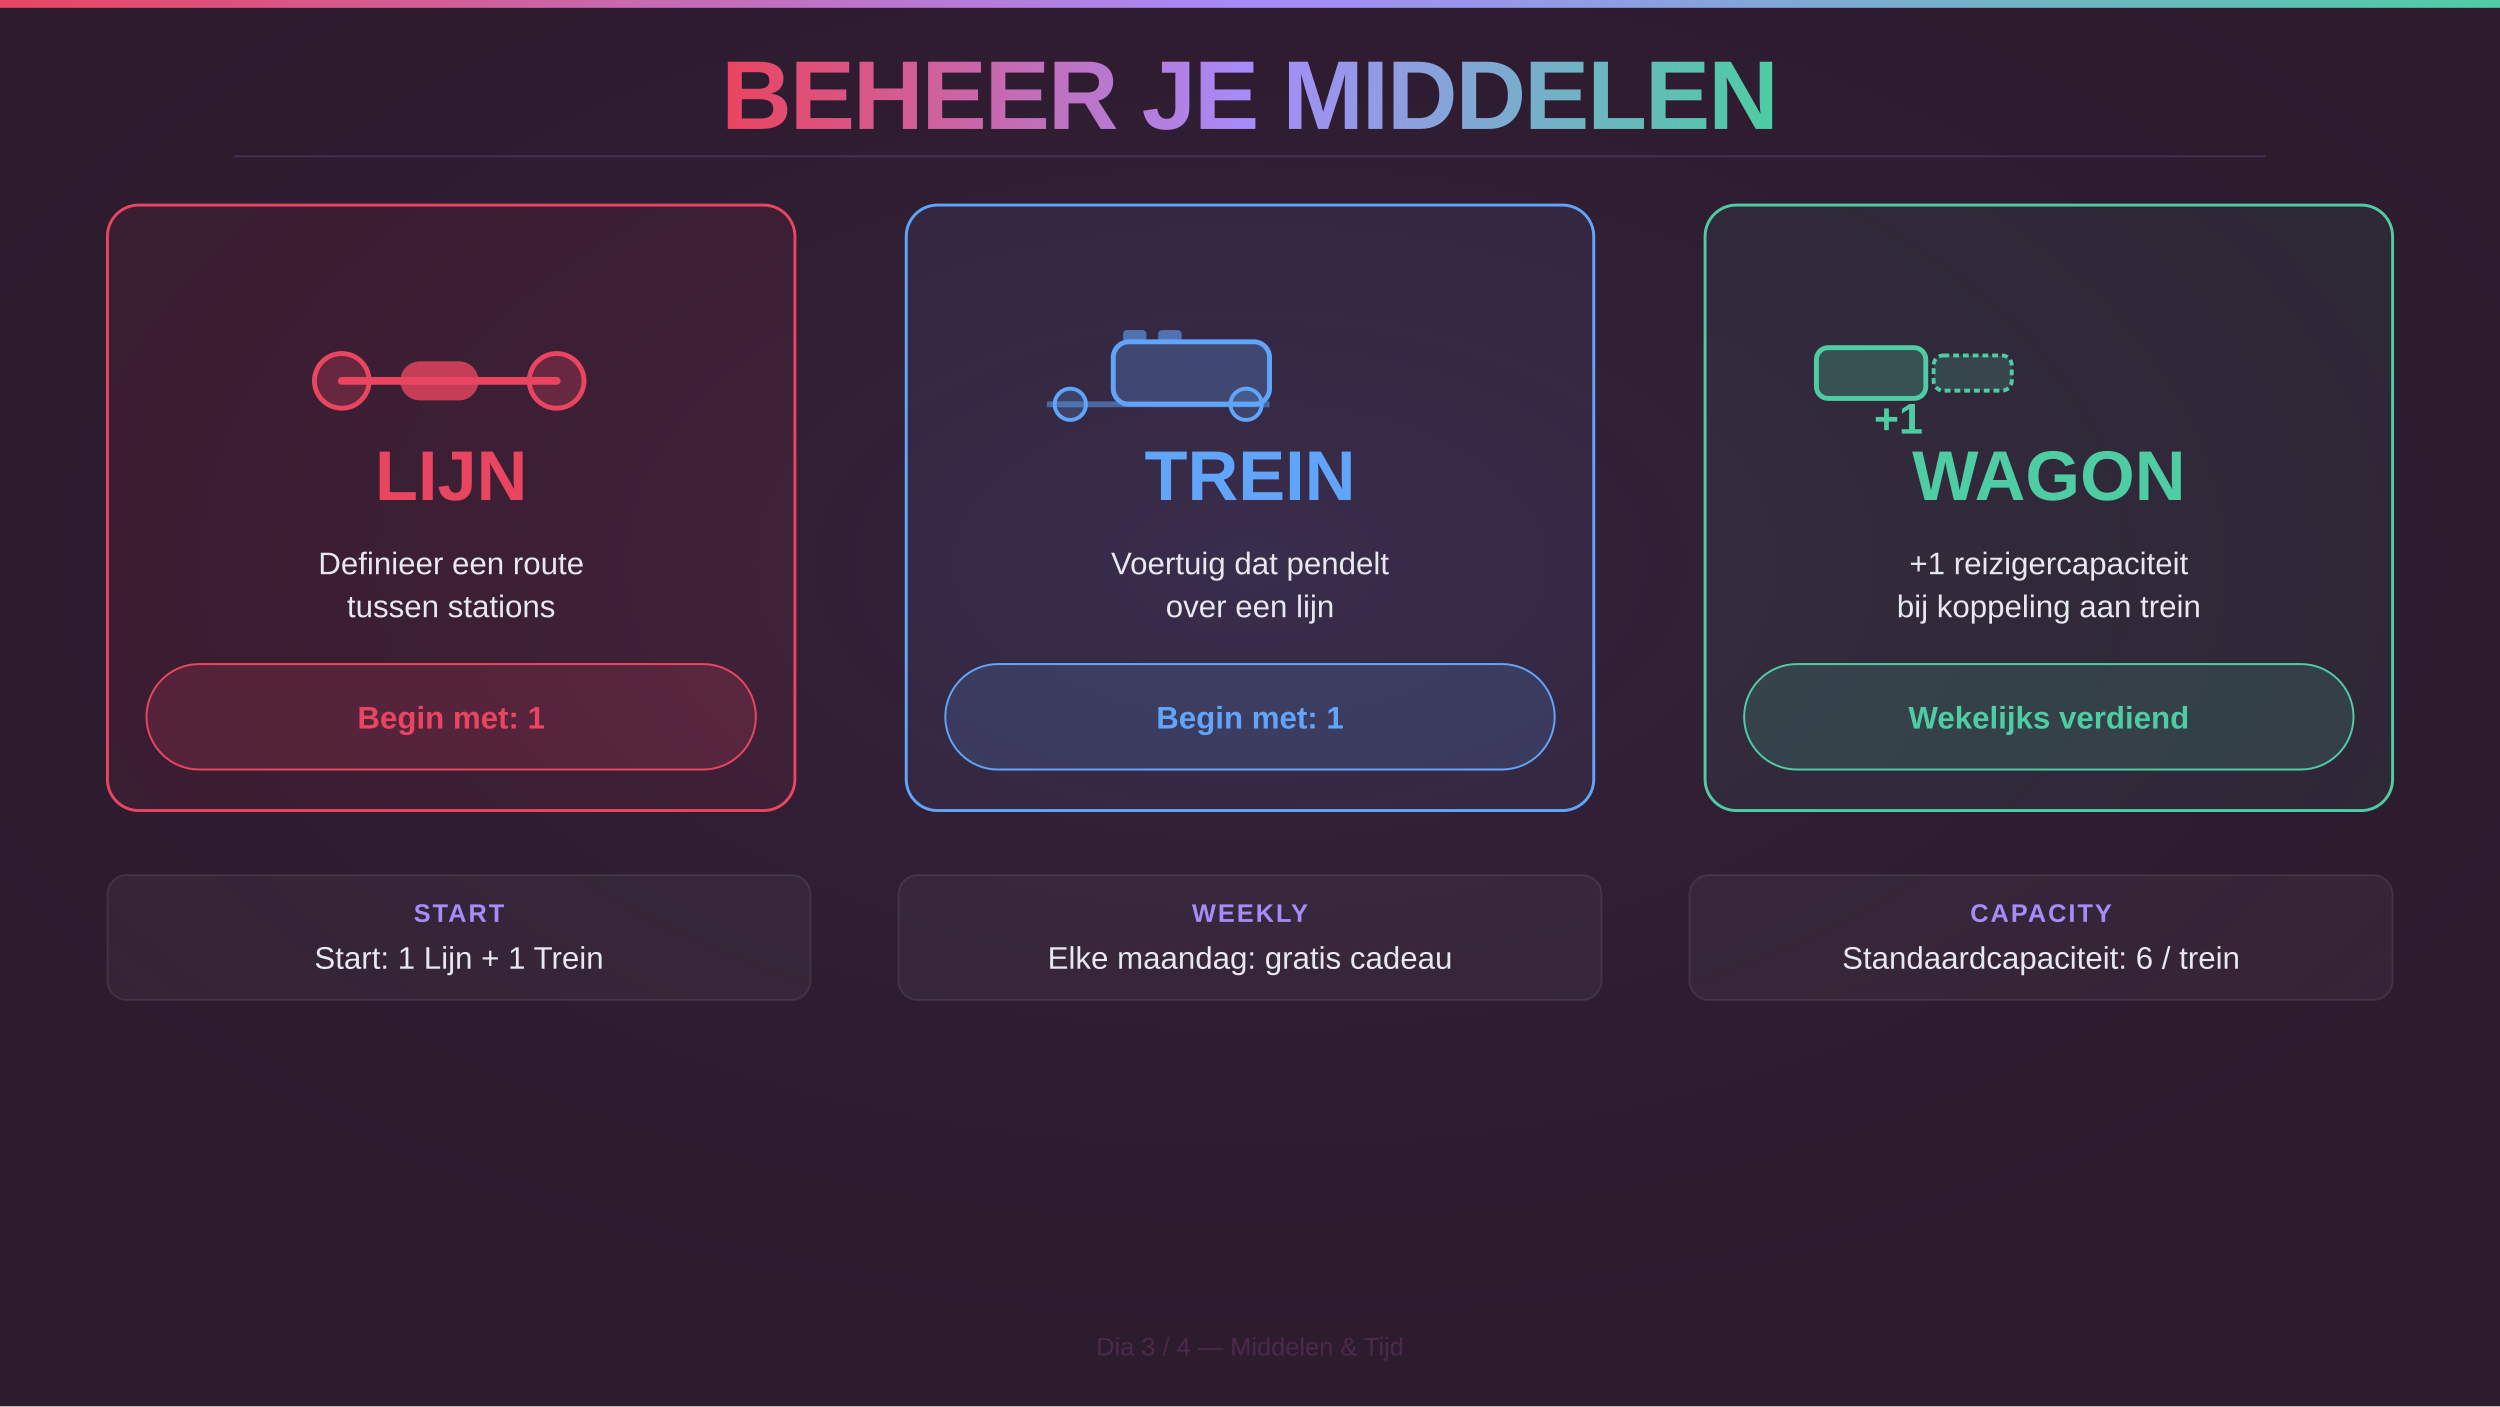
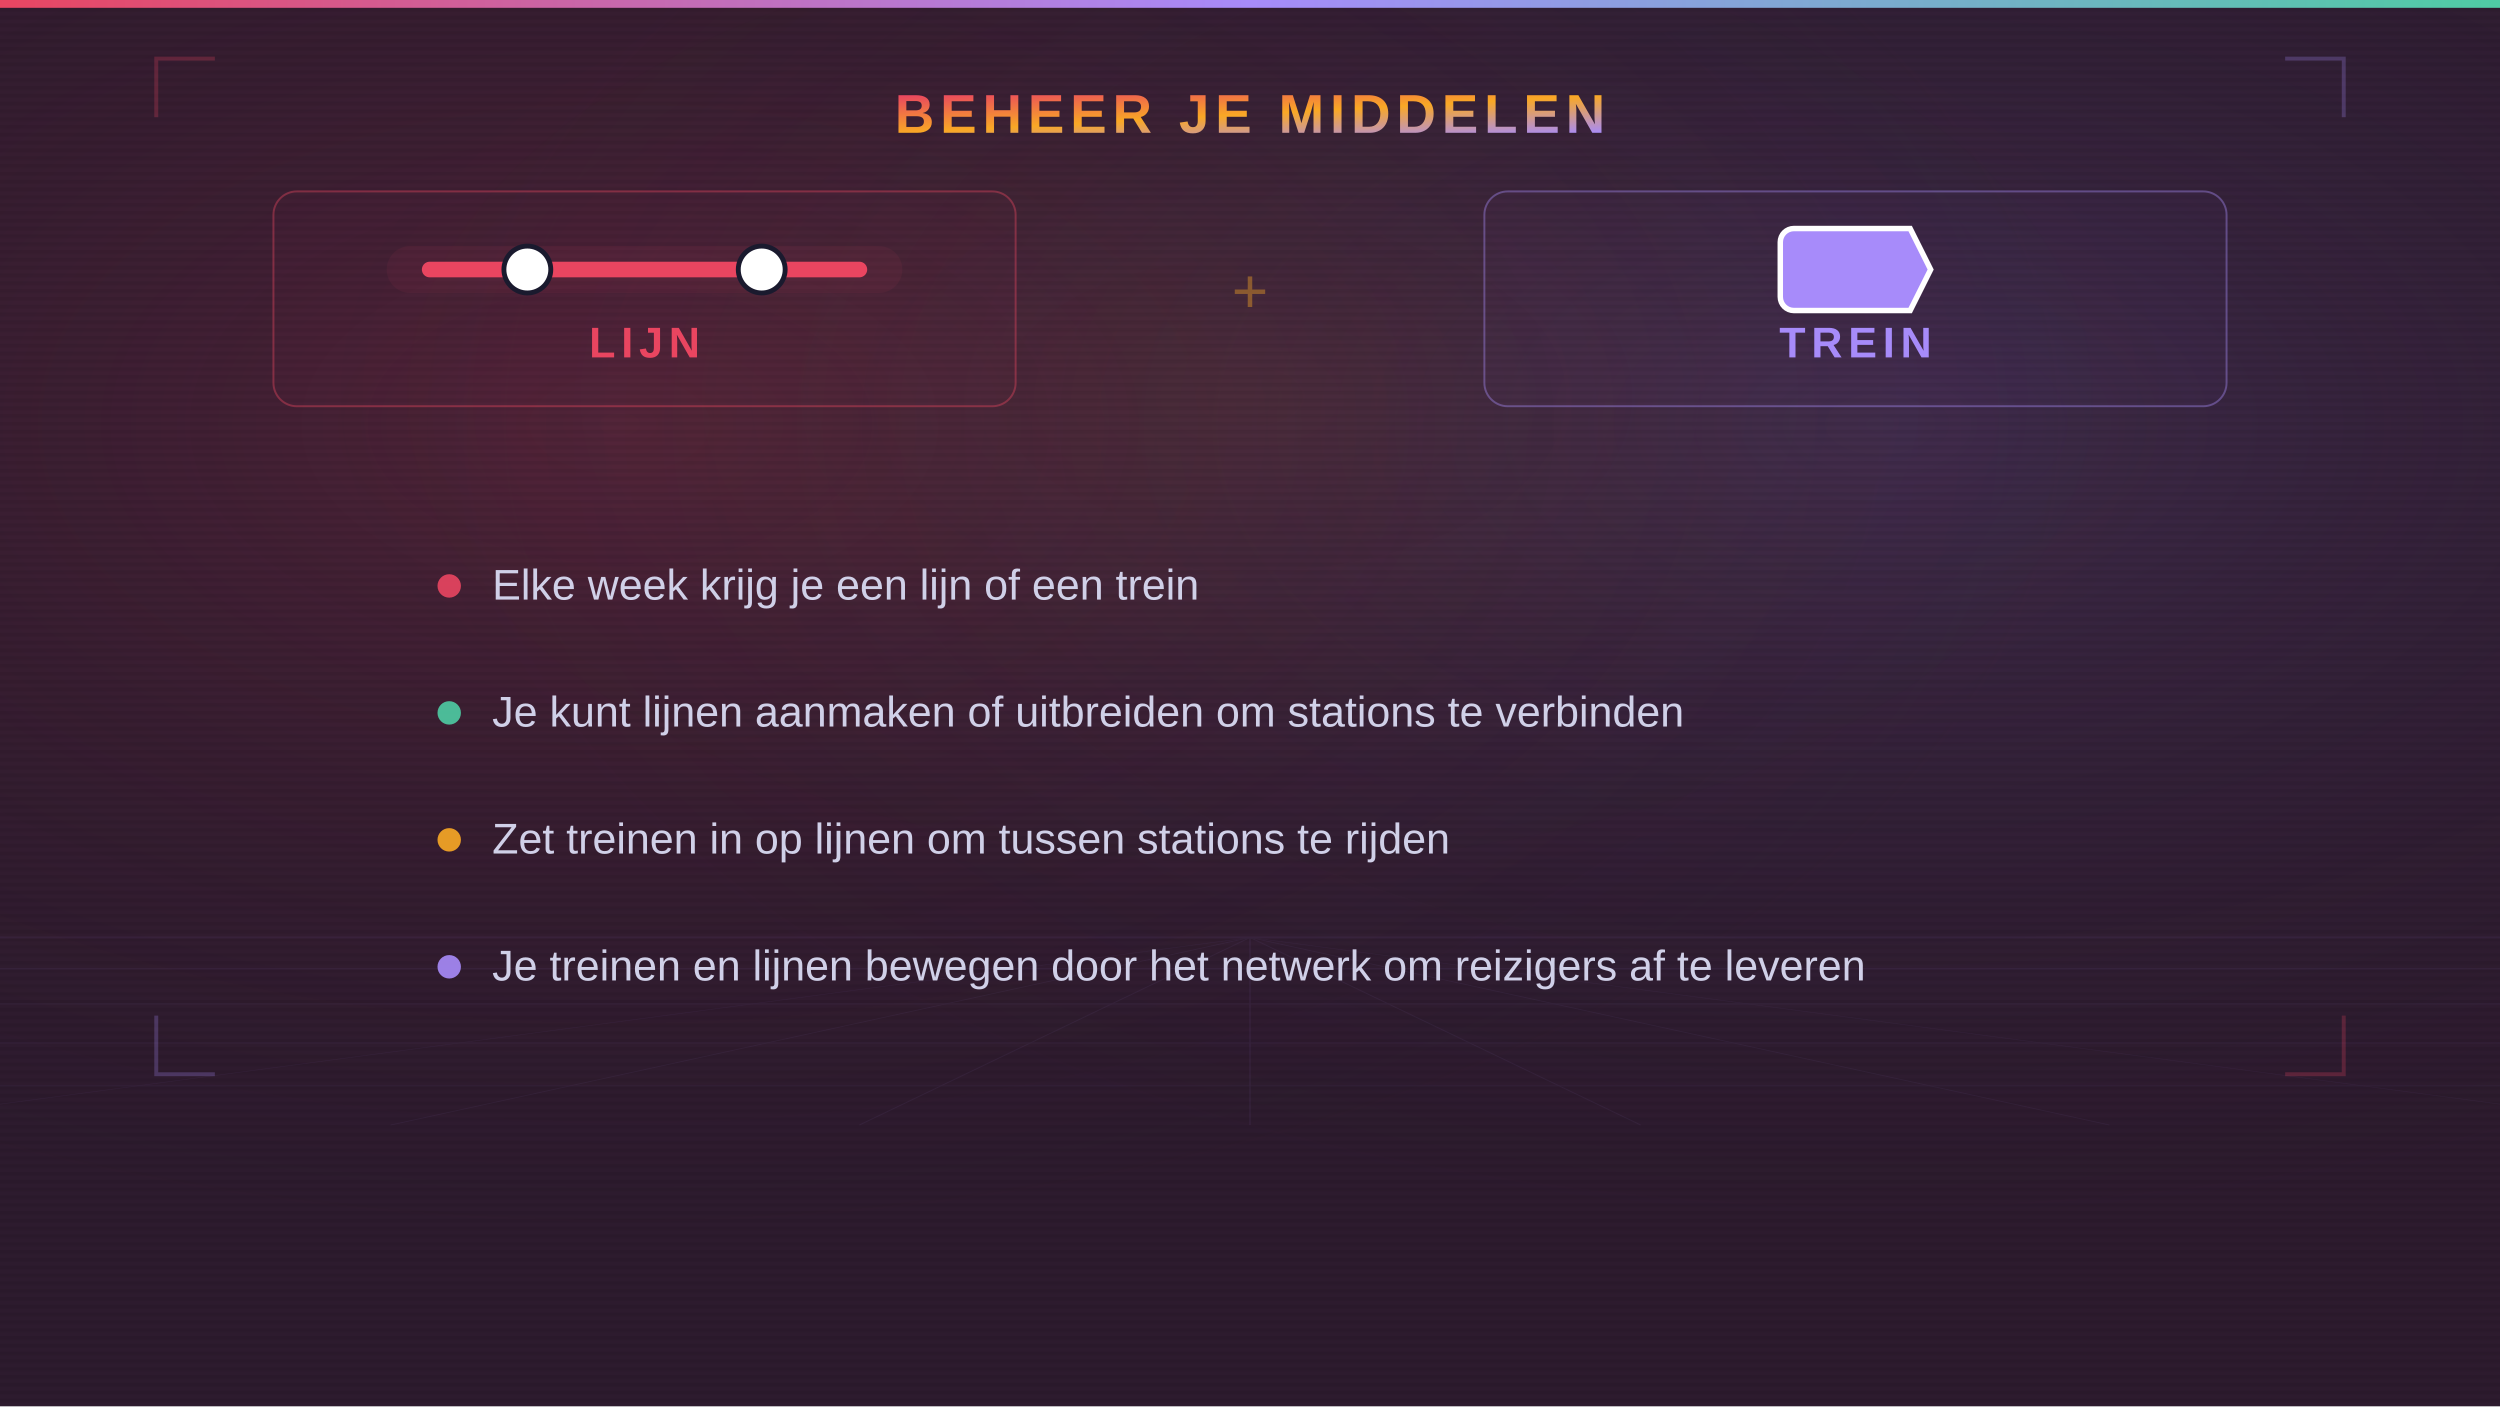
<svg xmlns="http://www.w3.org/2000/svg" viewBox="0 0 1280 720" width="1280" height="720">
  <defs>
-     <radialGradient id="bg" cx="50%" cy="40%" r="60%">
-       <stop offset="0%" stop-color="#a78bfa" stop-opacity="0.08" />
+     <radialGradient id="gl" cx="25%" cy="30%" r="60%">
+       <stop offset="0%" stop-color="#e94560" stop-opacity="0.20" />
      <stop offset="100%" stop-color="#2d1b2e" stop-opacity="0" />
    </radialGradient>
-     <linearGradient id="tg" x1="0%" y1="0%" x2="100%" y2="0%">
+     <radialGradient id="gr" cx="75%" cy="30%" r="60%">
+       <stop offset="0%" stop-color="#a78bfa" stop-opacity="0.15" />
+       <stop offset="100%" stop-color="#2d1b2e" stop-opacity="0" />
+     </radialGradient>
+     <radialGradient id="gc" cx="50%" cy="28%" r="40%">
+       <stop offset="0%" stop-color="#f9a825" stop-opacity="0.06" />
+       <stop offset="100%" stop-color="#2d1b2e" stop-opacity="0" />
+     </radialGradient>
+     <linearGradient id="tg" x1="0%" y1="0%" x2="100%" y2="100%">
      <stop offset="0%" stop-color="#e94560" />
-       <stop offset="50%" stop-color="#a78bfa" />
-       <stop offset="100%" stop-color="#4ecca3" />
+       <stop offset="50%" stop-color="#f9a825" />
+       <stop offset="100%" stop-color="#a78bfa" />
    </linearGradient>
    <linearGradient id="tb" x1="0%" y1="0%" x2="100%" y2="0%">
      <stop offset="0%" stop-color="#e94560" />
      <stop offset="50%" stop-color="#a78bfa" />
      <stop offset="100%" stop-color="#4ecca3" />
    </linearGradient>
+     <filter id="neon" x="-15%" y="-15%" width="130%" height="130%">
+       <feGaussianBlur stdDeviation="6" result="b" />
+       <feMerge>
+         <feMergeNode in="b" />
+         <feMergeNode in="SourceGraphic" />
+       </feMerge>
+     </filter>
+     <filter id="sg" x="-60%" y="-60%" width="220%" height="220%">
+       <feGaussianBlur stdDeviation="5" result="b" />
+       <feMerge>
+         <feMergeNode in="b" />
+         <feMergeNode in="SourceGraphic" />
+       </feMerge>
+     </filter>
+     <pattern id="scanlines" width="4" height="4" patternUnits="userSpaceOnUse">
+       <rect width="4" height="2" fill="#000000" opacity="0.06" />
+     </pattern>
  </defs>
  <rect width="1280" height="720" fill="#2d1b2e" />
-   <rect width="1280" height="720" fill="url(#bg)" />
+   <rect width="1280" height="720" fill="url(#gl)" />
+   <rect width="1280" height="720" fill="url(#gr)" />
+   <rect width="1280" height="720" fill="url(#gc)" />
+   <rect width="1280" height="720" fill="url(#scanlines)" />
  <rect width="1280" height="4" fill="url(#tb)" />
-   <text x="640" y="66" text-anchor="middle" font-family="Arial Black,Arial,sans-serif" font-size="50" font-weight="900" fill="url(#tg)" letter-spacing="-1">BEHEER JE MIDDELEN</text>
-   <line x1="120" y1="80" x2="1160" y2="80" stroke="#a78bfa" stroke-width="1" opacity="0.18" />
-   <rect x="55" y="105" width="352" height="310" rx="16" fill="#e94560" fill-opacity="0.07" stroke="#e94560" stroke-width="1.5" />
-   <circle cx="175" cy="195" r="14" fill="#e94560" fill-opacity="0.25" stroke="#e94560" stroke-width="2.5" />
-   <line x1="175" y1="195" x2="285" y2="195" stroke="#e94560" stroke-width="4" stroke-linecap="round" />
-   <circle cx="285" cy="195" r="14" fill="#e94560" fill-opacity="0.25" stroke="#e94560" stroke-width="2.5" />
-   <rect x="205" y="185" width="40" height="20" rx="10" fill="#e94560" opacity="0.8" />
-   <text x="231" y="256" text-anchor="middle" font-family="Arial Black,Arial,sans-serif" font-size="36" font-weight="900" fill="#e94560">LIJN</text>
-   <text x="231" y="294" text-anchor="middle" font-family="Arial,sans-serif" font-size="16" fill="#e8e8f0">Definieer een route</text>
-   <text x="231" y="316" text-anchor="middle" font-family="Arial,sans-serif" font-size="16" fill="#e8e8f0">tussen stations</text>
-   <rect x="75" y="340" width="312" height="54" rx="27" fill="#e94560" fill-opacity="0.15" stroke="#e94560" stroke-width="1" />
-   <text x="231" y="373" text-anchor="middle" font-family="Arial,sans-serif" font-size="16" fill="#e94560" font-weight="700">Begin met: 1</text>
-   <rect x="464" y="105" width="352" height="310" rx="16" fill="#60a5fa" fill-opacity="0.07" stroke="#60a5fa" stroke-width="1.5" />
-   <rect x="570" y="175" width="80" height="32" rx="8" fill="#60a5fa" fill-opacity="0.25" stroke="#60a5fa" stroke-width="2.5" />
-   <rect x="575" y="169" width="12" height="6" rx="2" fill="#60a5fa" opacity="0.6" />
-   <rect x="593" y="169" width="12" height="6" rx="2" fill="#60a5fa" opacity="0.6" />
-   <line x1="536" y1="207" x2="650" y2="207" stroke="#60a5fa" stroke-width="3" opacity="0.5" />
-   <circle cx="548" cy="207" r="8" fill="#60a5fa" fill-opacity="0.20" stroke="#60a5fa" stroke-width="2" />
-   <circle cx="638" cy="207" r="8" fill="#60a5fa" fill-opacity="0.20" stroke="#60a5fa" stroke-width="2" />
-   <text x="640" y="256" text-anchor="middle" font-family="Arial Black,Arial,sans-serif" font-size="36" font-weight="900" fill="#60a5fa">TREIN</text>
-   <text x="640" y="294" text-anchor="middle" font-family="Arial,sans-serif" font-size="16" fill="#e8e8f0">Voertuig dat pendelt</text>
-   <text x="640" y="316" text-anchor="middle" font-family="Arial,sans-serif" font-size="16" fill="#e8e8f0">over een lijn</text>
-   <rect x="484" y="340" width="312" height="54" rx="27" fill="#60a5fa" fill-opacity="0.15" stroke="#60a5fa" stroke-width="1" />
-   <text x="640" y="373" text-anchor="middle" font-family="Arial,sans-serif" font-size="16" fill="#60a5fa" font-weight="700">Begin met: 1</text>
-   <rect x="873" y="105" width="352" height="310" rx="16" fill="#4ecca3" fill-opacity="0.07" stroke="#4ecca3" stroke-width="1.5" />
-   <rect x="930" y="178" width="56" height="26" rx="6" fill="#4ecca3" fill-opacity="0.25" stroke="#4ecca3" stroke-width="2.5" />
-   <rect x="990" y="182" width="40" height="18" rx="5" fill="#4ecca3" fill-opacity="0.18" stroke="#4ecca3" stroke-width="2" stroke-dasharray="3,2" />
-   <text x="972" y="222" text-anchor="middle" font-family="Arial,sans-serif" font-size="22" fill="#4ecca3" font-weight="700">+1</text>
-   <text x="1049" y="256" text-anchor="middle" font-family="Arial Black,Arial,sans-serif" font-size="36" font-weight="900" fill="#4ecca3">WAGON</text>
-   <text x="1049" y="294" text-anchor="middle" font-family="Arial,sans-serif" font-size="16" fill="#e8e8f0">+1 reizigercapaciteit</text>
-   <text x="1049" y="316" text-anchor="middle" font-family="Arial,sans-serif" font-size="16" fill="#e8e8f0">bij koppeling aan trein</text>
-   <rect x="893" y="340" width="312" height="54" rx="27" fill="#4ecca3" fill-opacity="0.15" stroke="#4ecca3" stroke-width="1" />
-   <text x="1049" y="373" text-anchor="middle" font-family="Arial,sans-serif" font-size="16" fill="#4ecca3" font-weight="700">Wekelijks verdiend</text>
-   <rect x="55" y="448" width="360" height="64" rx="10" fill="#ffffff" fill-opacity="0.04" stroke="#ffffff" stroke-opacity="0.08" stroke-width="1" />
-   <text x="235" y="472" text-anchor="middle" font-family="Arial,sans-serif" font-size="13" fill="#a78bfa" font-weight="700" letter-spacing="1">START</text>
-   <text x="235" y="496" text-anchor="middle" font-family="Arial,sans-serif" font-size="16" fill="#e8e8f0">Start: 1 Lijn + 1 Trein</text>
-   <rect x="460" y="448" width="360" height="64" rx="10" fill="#ffffff" fill-opacity="0.04" stroke="#ffffff" stroke-opacity="0.08" stroke-width="1" />
-   <text x="640" y="472" text-anchor="middle" font-family="Arial,sans-serif" font-size="13" fill="#a78bfa" font-weight="700" letter-spacing="1">WEEKLY</text>
-   <text x="640" y="496" text-anchor="middle" font-family="Arial,sans-serif" font-size="16" fill="#e8e8f0">Elke maandag: gratis cadeau</text>
-   <rect x="865" y="448" width="360" height="64" rx="10" fill="#ffffff" fill-opacity="0.04" stroke="#ffffff" stroke-opacity="0.08" stroke-width="1" />
-   <text x="1045" y="472" text-anchor="middle" font-family="Arial,sans-serif" font-size="13" fill="#a78bfa" font-weight="700" letter-spacing="1">CAPACITY</text>
-   <text x="1045" y="496" text-anchor="middle" font-family="Arial,sans-serif" font-size="16" fill="#e8e8f0">Standaardcapaciteit: 6 / trein</text>
-   <text x="640" y="694" text-anchor="middle" font-family="Arial,sans-serif" font-size="13" fill="#4a2a4a">Dia 3 / 4  —  Middelen &amp; Tijd</text>
+   <g opacity="0.06">
+     <line x1="0" y1="480" x2="1280" y2="480" stroke="#a78bfa" stroke-width="1" />
+     <line x1="0" y1="496" x2="1280" y2="496" stroke="#a78bfa" stroke-width="0.8" />
+     <line x1="0" y1="514" x2="1280" y2="514" stroke="#a78bfa" stroke-width="0.6" />
+     <line x1="0" y1="534" x2="1280" y2="534" stroke="#a78bfa" stroke-width="0.5" />
+     <line x1="0" y1="556" x2="1280" y2="556" stroke="#a78bfa" stroke-width="0.4" />
+     <line x1="640" y1="480" x2="640" y2="576" stroke="#a78bfa" stroke-width="0.8" />
+     <line x1="640" y1="480" x2="440" y2="576" stroke="#a78bfa" stroke-width="0.5" />
+     <line x1="640" y1="480" x2="840" y2="576" stroke="#a78bfa" stroke-width="0.5" />
+     <line x1="640" y1="480" x2="200" y2="576" stroke="#a78bfa" stroke-width="0.4" />
+     <line x1="640" y1="480" x2="1080" y2="576" stroke="#a78bfa" stroke-width="0.4" />
+     <line x1="640" y1="480" x2="-80" y2="576" stroke="#a78bfa" stroke-width="0.3" />
+     <line x1="640" y1="480" x2="1360" y2="576" stroke="#a78bfa" stroke-width="0.3" />
+   </g>
+   <g stroke-width="2" fill="none" opacity="0.25">
+     <polyline points="80,60 80,30 110,30" stroke="#e94560" />
+     <polyline points="1200,60 1200,30 1170,30" stroke="#a78bfa" />
+     <polyline points="80,520 80,550 110,550" stroke="#a78bfa" />
+     <polyline points="1200,520 1200,550 1170,550" stroke="#e94560" />
+   </g>
+   <text x="640" y="68" text-anchor="middle" font-family="Arial,Helvetica,sans-serif" font-size="28" font-weight="700" fill="url(#tg)" letter-spacing="3">BEHEER JE MIDDELEN</text>
+   <line x1="320" y1="82" x2="960" y2="82" stroke="url(#tb)" stroke-width="1" opacity="0.3" />
+   <rect x="140" y="98" width="380" height="110" rx="12" fill="#e94560" fill-opacity="0.05" stroke="#e94560" stroke-width="1" opacity="0.4" />
+   <line x1="210" y1="138" x2="450" y2="138" stroke="#e94560" stroke-width="24" stroke-linecap="round" opacity="0.06" />
+   <line x1="220" y1="138" x2="440" y2="138" stroke="#e94560" stroke-width="8" stroke-linecap="round" />
+   <circle cx="270" cy="138" r="12" fill="white" stroke="#1a1a2e" stroke-width="2.5" />
+   <circle cx="390" cy="138" r="12" fill="white" stroke="#1a1a2e" stroke-width="2.5" />
+   <text x="330" y="183" text-anchor="middle" font-family="Arial Black,Arial,sans-serif" font-size="22" font-weight="900" fill="#e94560" letter-spacing="3">LIJN</text>
+   <text x="640" y="160" text-anchor="middle" font-family="Arial,sans-serif" font-size="32" fill="#f9a825" opacity="0.4">+</text>
+   <rect x="760" y="98" width="380" height="110" rx="12" fill="#a78bfa" fill-opacity="0.05" stroke="#a78bfa" stroke-width="1" opacity="0.4" />
+   <g transform="translate(950,138) scale(3.5)">
+     <path d="M-9,-6 L8,-6 L11,0 L8,6 L-9,6 A2,2 0 0 1 -11,4 L-11,-4 A2,2 0 0 1 -9,-6 Z" fill="#a78bfa" stroke="white" stroke-width="0.8" />
+   </g>
+   <text x="950" y="183" text-anchor="middle" font-family="Arial Black,Arial,sans-serif" font-size="22" font-weight="900" fill="#a78bfa" letter-spacing="3">TREIN</text>
+   <line x1="200" y1="230" x2="1080" y2="230" stroke="url(#tb)" stroke-width="1.5" opacity="0.25" />
+   <circle cx="230" cy="300" r="6" fill="#e94560" opacity="0.9" />
+   <text x="252" y="307" font-family="Arial,Helvetica,sans-serif" font-size="22" fill="#d0d0e8" font-weight="400">Elke week krijg je een lijn of een trein</text>
+   <circle cx="230" cy="365" r="6" fill="#4ecca3" opacity="0.9" />
+   <text x="252" y="372" font-family="Arial,Helvetica,sans-serif" font-size="22" fill="#d0d0e8" font-weight="400">Je kunt lijnen aanmaken of uitbreiden om stations te verbinden</text>
+   <circle cx="230" cy="430" r="6" fill="#f9a825" opacity="0.9" />
+   <text x="252" y="437" font-family="Arial,Helvetica,sans-serif" font-size="22" fill="#d0d0e8" font-weight="400">Zet treinen in op lijnen om tussen stations te rijden</text>
+   <circle cx="230" cy="495" r="6" fill="#a78bfa" opacity="0.9" />
+   <text x="252" y="502" font-family="Arial,Helvetica,sans-serif" font-size="22" fill="#d0d0e8" font-weight="400">Je treinen en lijnen bewegen door het netwerk om reizigers af te leveren</text>
</svg>
